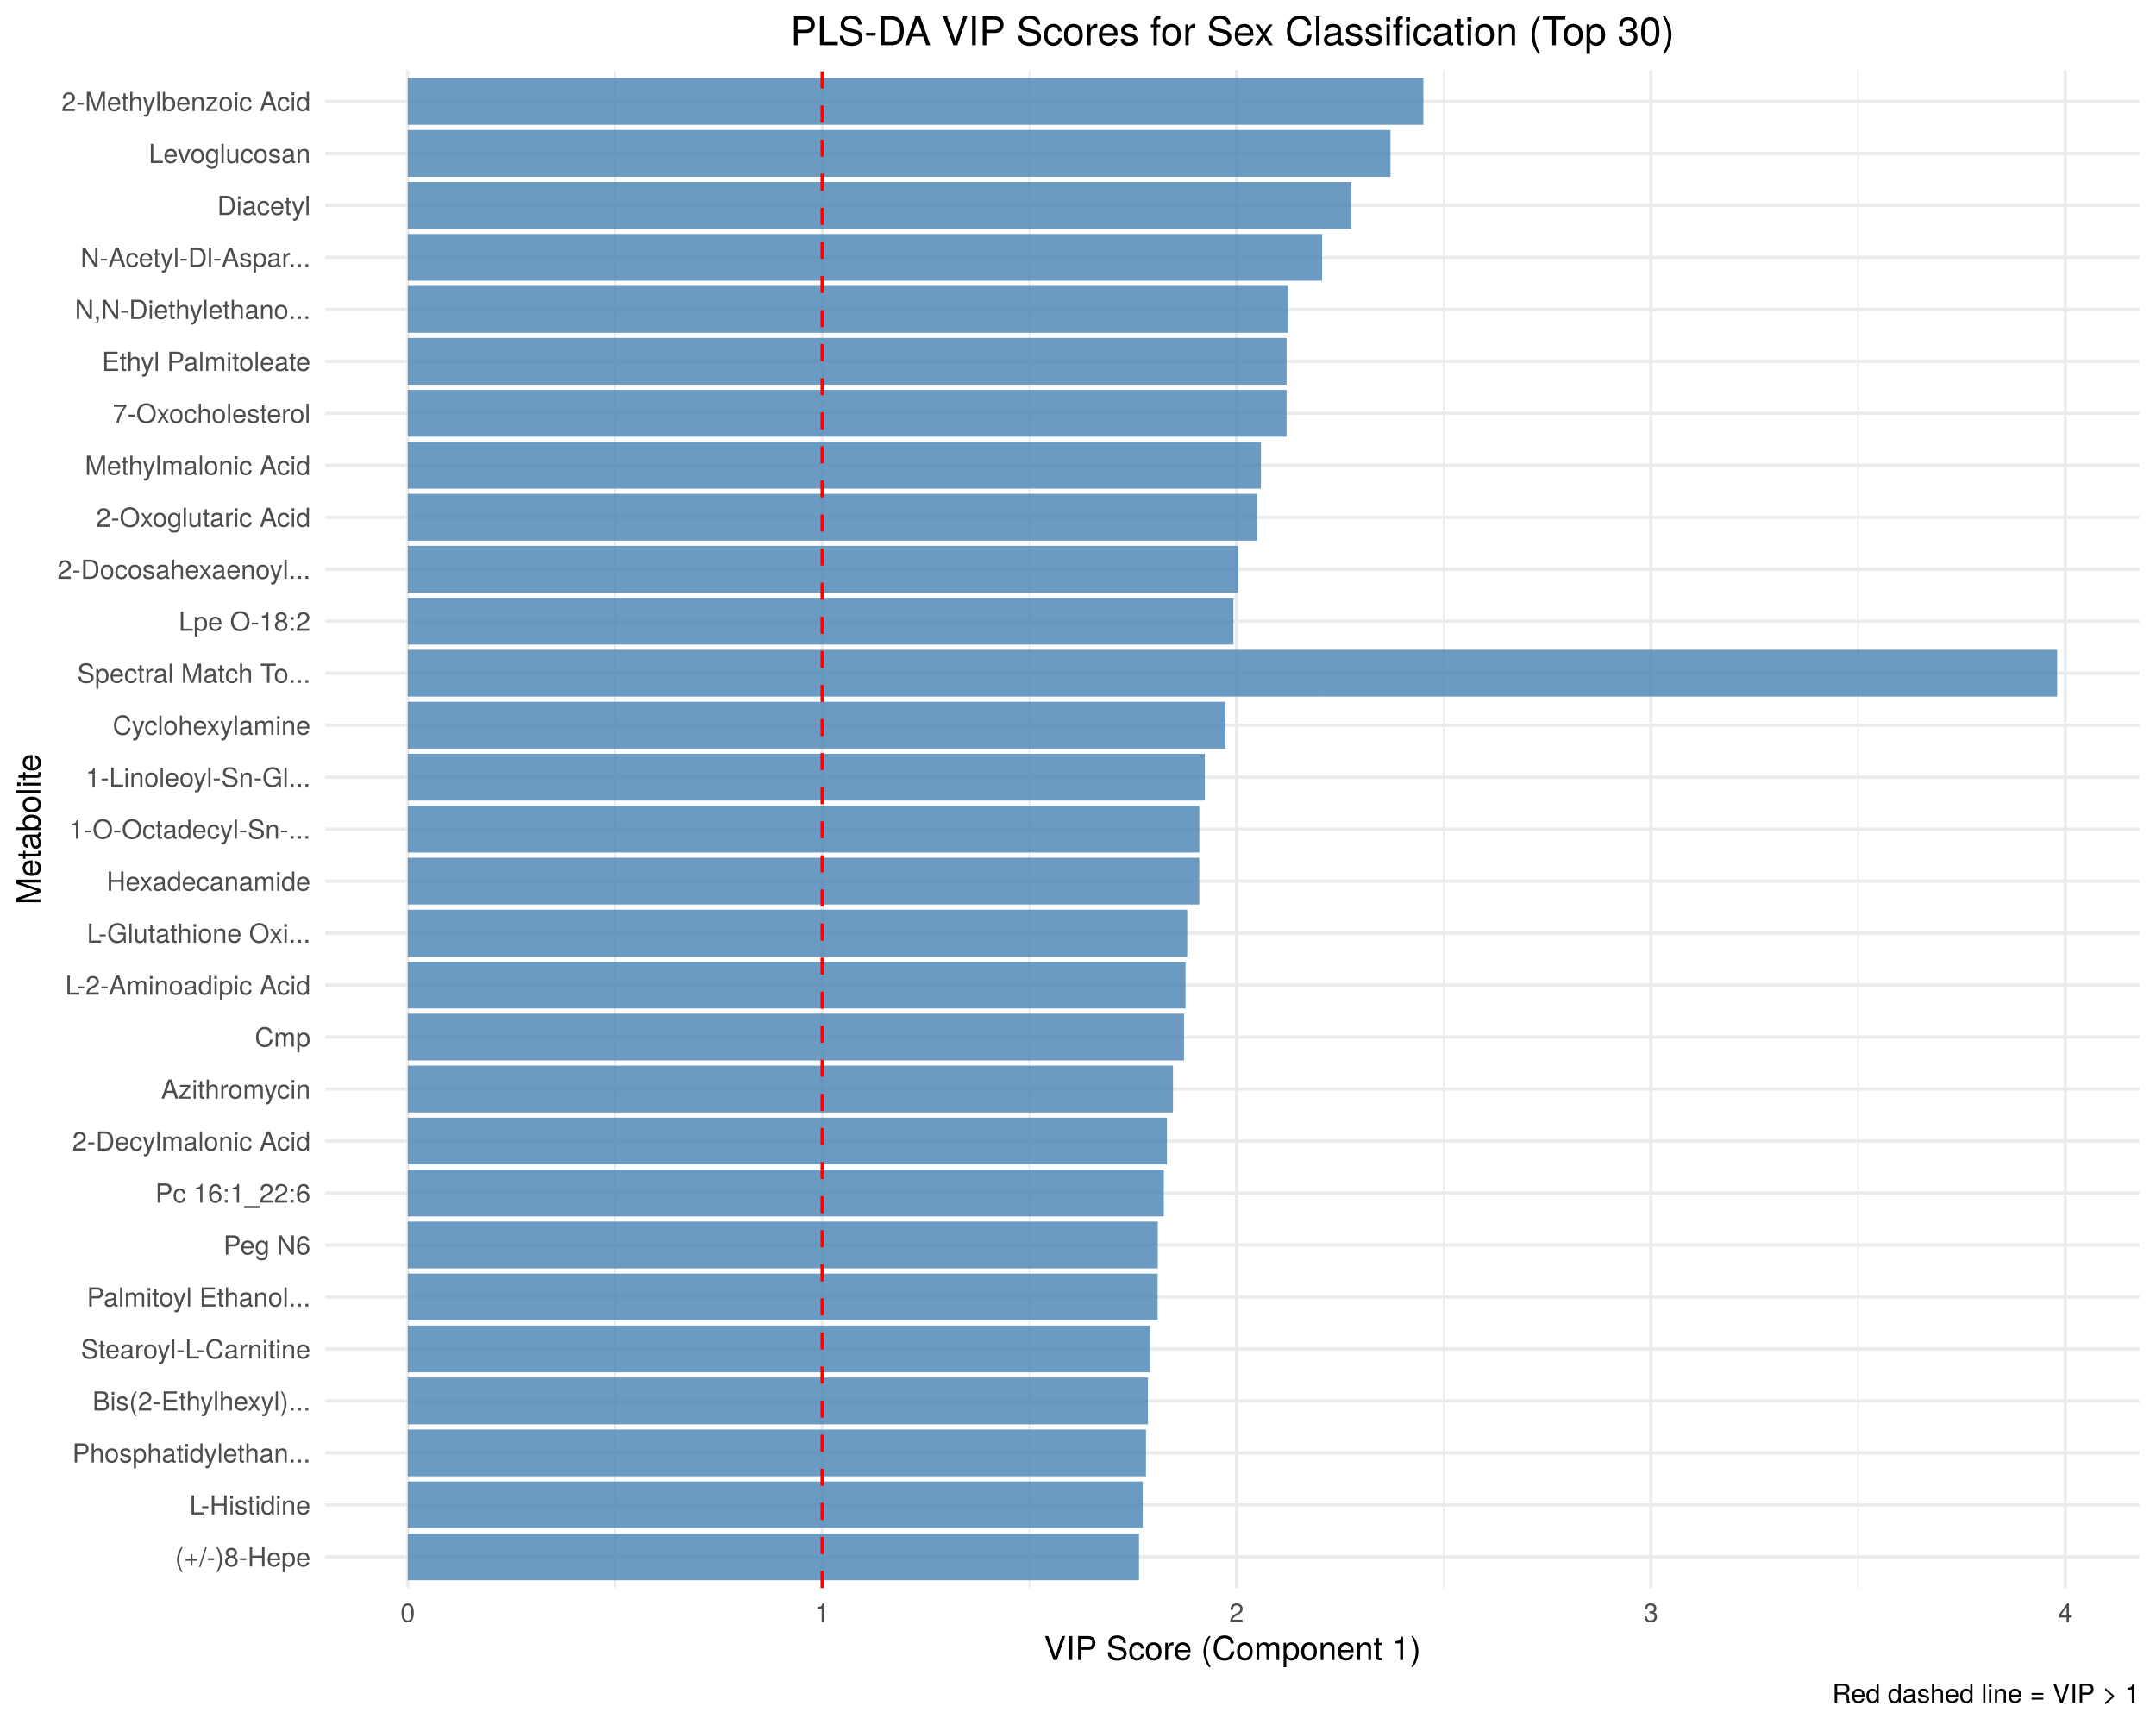
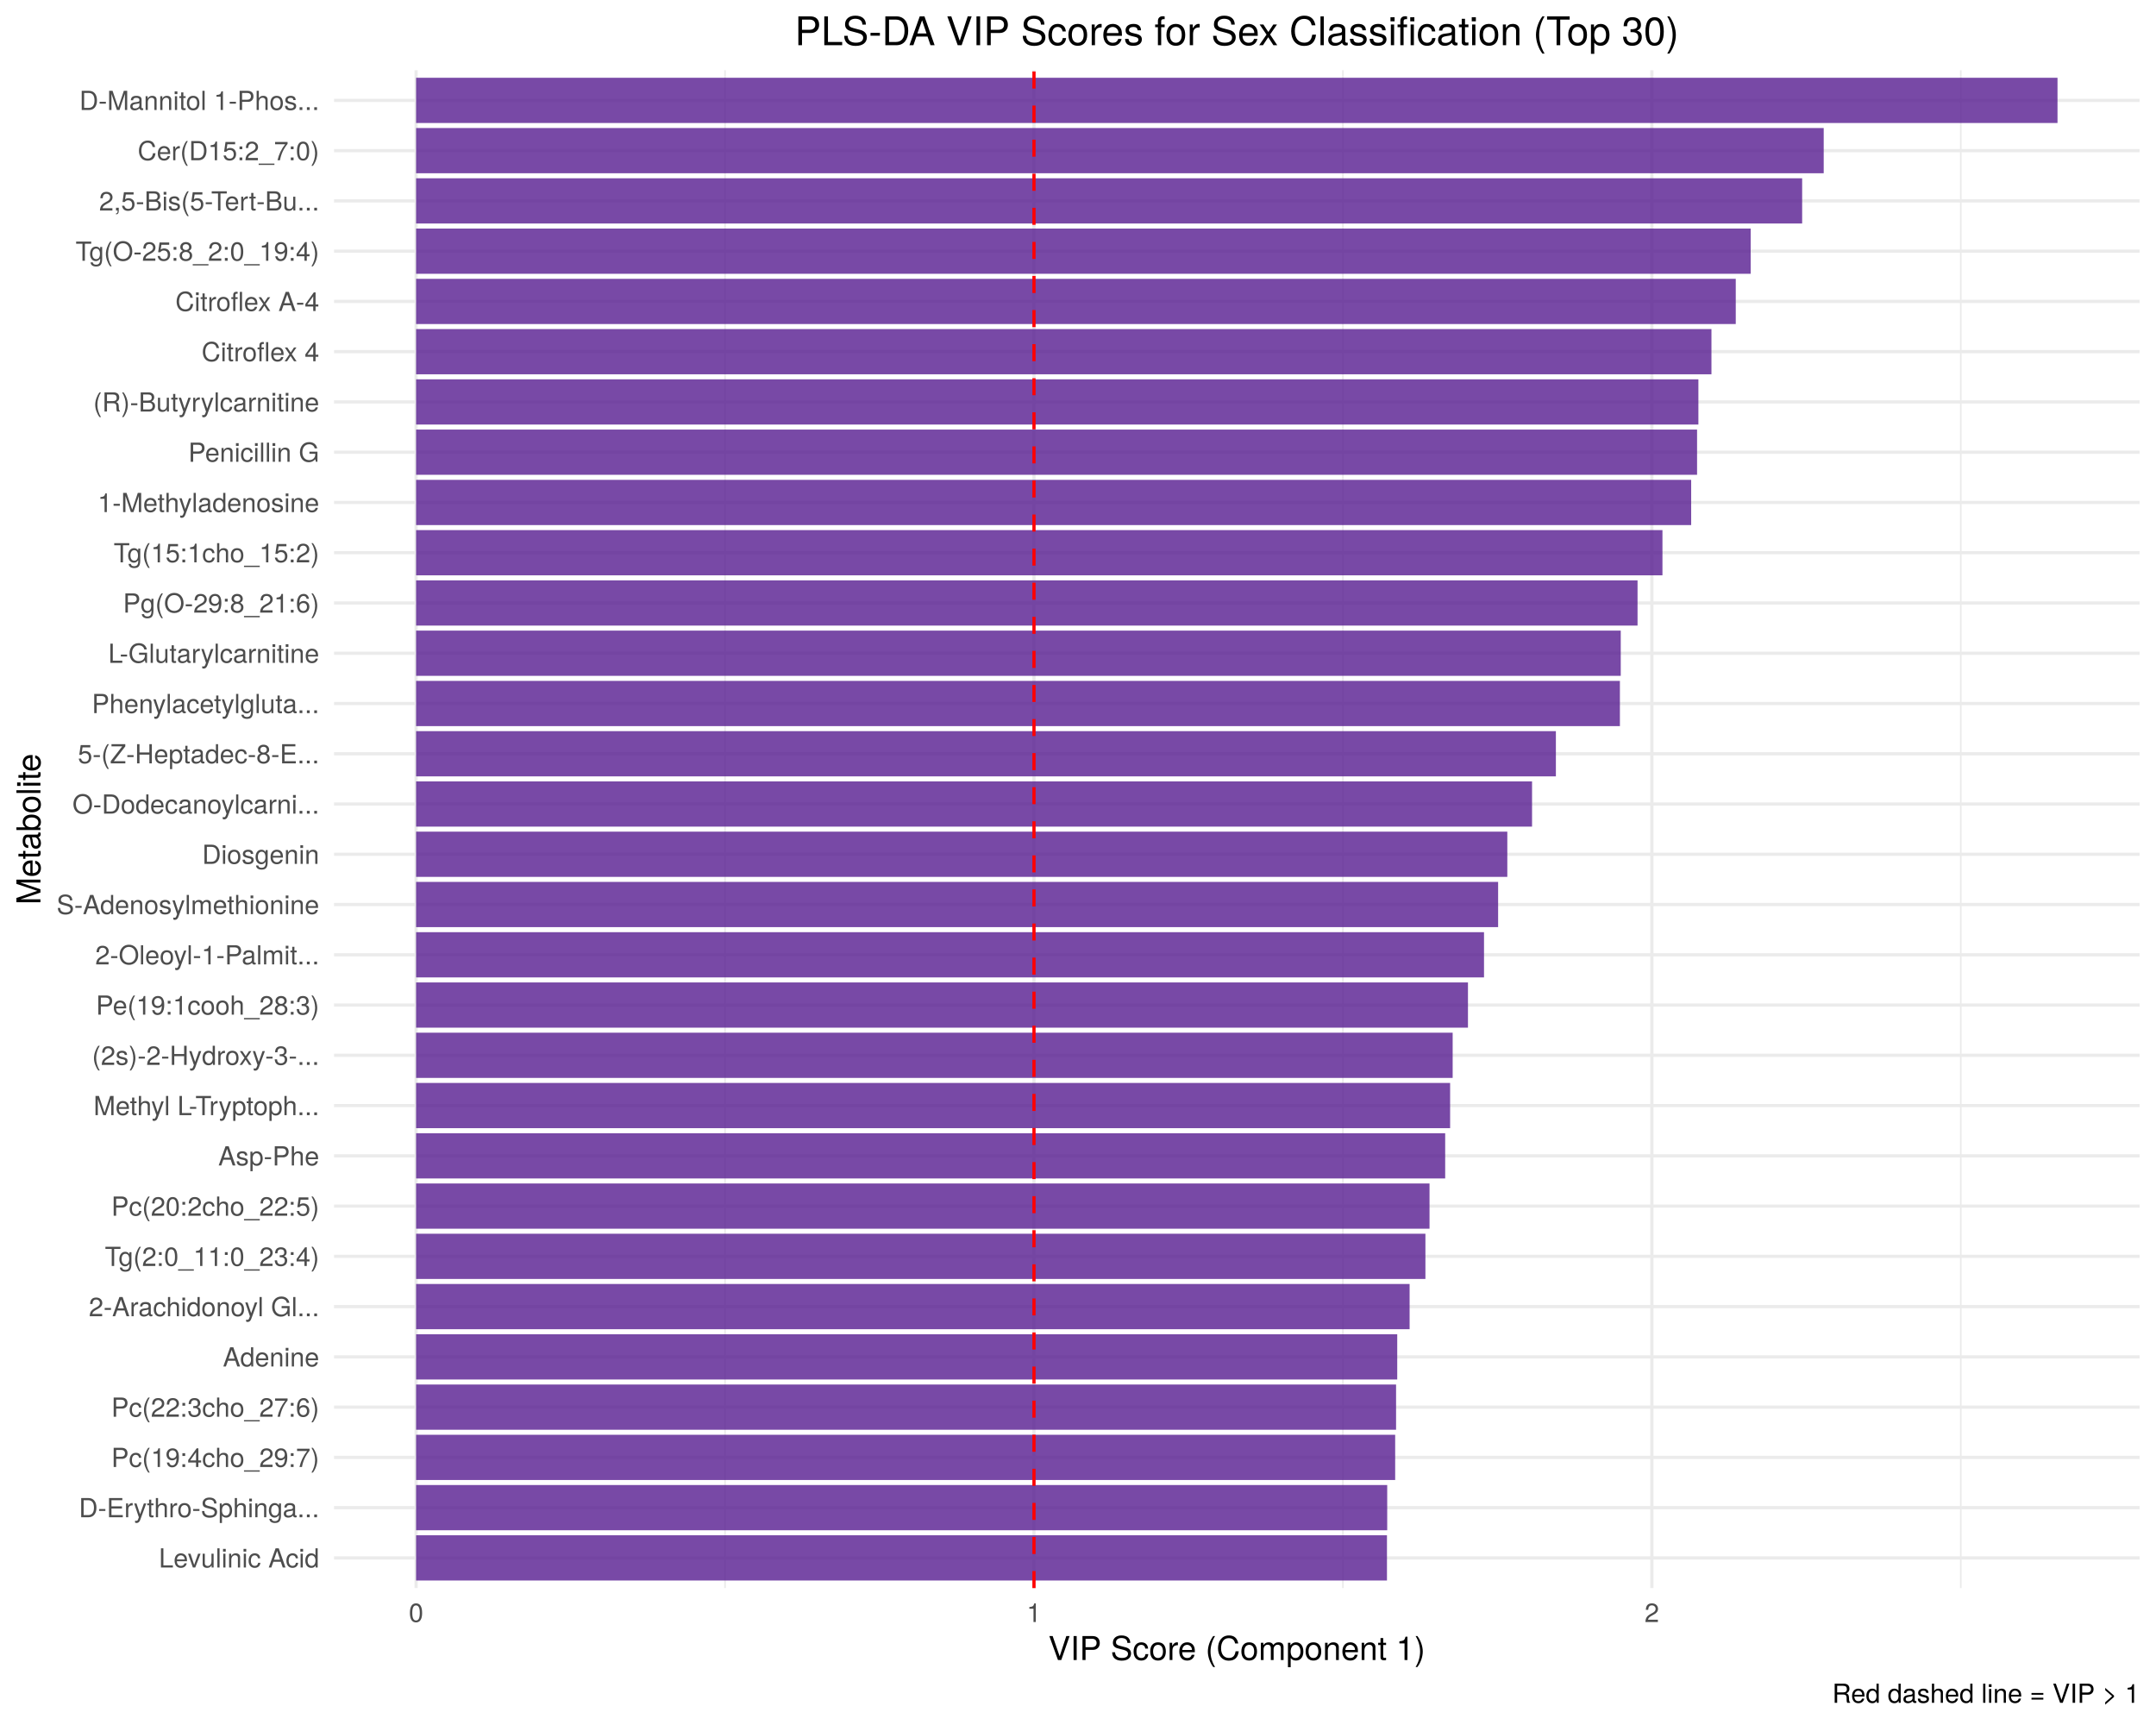
<svg xmlns="http://www.w3.org/2000/svg" class="svglite" width="720.00pt" height="576.00pt" viewBox="0 0 720.00 576.00">
  <defs>
    <style type="text/css">
    .svglite line, .svglite polyline, .svglite polygon, .svglite path, .svglite rect, .svglite circle {
      fill: none;
      stroke: #000000;
      stroke-linecap: round;
      stroke-linejoin: round;
      stroke-miterlimit: 10.00;
    }
    .svglite text {
      white-space: pre;
    }
  </style>
  </defs>
  <rect width="100%" height="100%" style="stroke: none; fill: none;" />
  <defs>
    <clipPath id="cpMC4wMHw3MjAuMDB8MC4wMHw1NzYuMDA=">
      <rect x="0.00" y="0.00" width="720.00" height="576.00" />
    </clipPath>
  </defs>
  <g clip-path="url(#cpMC4wMHw3MjAuMDB8MC4wMHw1NzYuMDA=)">
</g>
  <defs>
-     <clipPath id="cpMTA4LjYzfDcxNC41MnwyMy40NXw1MzAuMjg=">
-       <rect x="108.63" y="23.45" width="605.89" height="506.83" />
+     <clipPath id="cpMTExLjU1fDcxNC41MnwyMy40NXw1MzAuMjg=">
+       <rect x="111.55" y="23.45" width="602.97" height="506.83" />
    </clipPath>
  </defs>
-   <g clip-path="url(#cpMTA4LjYzfDcxNC41MnwyMy40NXw1MzAuMjg=)">
-     <polyline points="205.36,530.28 205.36,23.45 " style="stroke-width: 0.53; stroke: #EBEBEB; stroke-linecap: butt;" />
-     <polyline points="343.75,530.28 343.75,23.45 " style="stroke-width: 0.53; stroke: #EBEBEB; stroke-linecap: butt;" />
-     <polyline points="482.13,530.28 482.13,23.45 " style="stroke-width: 0.53; stroke: #EBEBEB; stroke-linecap: butt;" />
-     <polyline points="620.52,530.28 620.52,23.45 " style="stroke-width: 0.53; stroke: #EBEBEB; stroke-linecap: butt;" />
-     <polyline points="108.63,519.86 714.52,519.86 " style="stroke-width: 1.07; stroke: #EBEBEB; stroke-linecap: butt;" />
-     <polyline points="108.63,502.51 714.52,502.51 " style="stroke-width: 1.07; stroke: #EBEBEB; stroke-linecap: butt;" />
-     <polyline points="108.63,485.15 714.52,485.15 " style="stroke-width: 1.07; stroke: #EBEBEB; stroke-linecap: butt;" />
-     <polyline points="108.63,467.79 714.52,467.79 " style="stroke-width: 1.07; stroke: #EBEBEB; stroke-linecap: butt;" />
-     <polyline points="108.63,450.43 714.52,450.43 " style="stroke-width: 1.07; stroke: #EBEBEB; stroke-linecap: butt;" />
-     <polyline points="108.63,433.08 714.52,433.08 " style="stroke-width: 1.07; stroke: #EBEBEB; stroke-linecap: butt;" />
-     <polyline points="108.63,415.72 714.52,415.72 " style="stroke-width: 1.07; stroke: #EBEBEB; stroke-linecap: butt;" />
-     <polyline points="108.63,398.36 714.52,398.36 " style="stroke-width: 1.07; stroke: #EBEBEB; stroke-linecap: butt;" />
-     <polyline points="108.63,381.01 714.52,381.01 " style="stroke-width: 1.07; stroke: #EBEBEB; stroke-linecap: butt;" />
-     <polyline points="108.63,363.65 714.52,363.65 " style="stroke-width: 1.07; stroke: #EBEBEB; stroke-linecap: butt;" />
-     <polyline points="108.63,346.29 714.52,346.29 " style="stroke-width: 1.07; stroke: #EBEBEB; stroke-linecap: butt;" />
-     <polyline points="108.63,328.93 714.52,328.93 " style="stroke-width: 1.07; stroke: #EBEBEB; stroke-linecap: butt;" />
-     <polyline points="108.63,311.58 714.52,311.58 " style="stroke-width: 1.07; stroke: #EBEBEB; stroke-linecap: butt;" />
-     <polyline points="108.63,294.22 714.52,294.22 " style="stroke-width: 1.07; stroke: #EBEBEB; stroke-linecap: butt;" />
-     <polyline points="108.63,276.86 714.52,276.86 " style="stroke-width: 1.07; stroke: #EBEBEB; stroke-linecap: butt;" />
-     <polyline points="108.63,259.51 714.52,259.51 " style="stroke-width: 1.07; stroke: #EBEBEB; stroke-linecap: butt;" />
-     <polyline points="108.63,242.15 714.52,242.15 " style="stroke-width: 1.07; stroke: #EBEBEB; stroke-linecap: butt;" />
-     <polyline points="108.63,224.79 714.52,224.79 " style="stroke-width: 1.07; stroke: #EBEBEB; stroke-linecap: butt;" />
-     <polyline points="108.63,207.44 714.52,207.44 " style="stroke-width: 1.07; stroke: #EBEBEB; stroke-linecap: butt;" />
-     <polyline points="108.63,190.08 714.52,190.08 " style="stroke-width: 1.07; stroke: #EBEBEB; stroke-linecap: butt;" />
-     <polyline points="108.63,172.72 714.52,172.72 " style="stroke-width: 1.07; stroke: #EBEBEB; stroke-linecap: butt;" />
-     <polyline points="108.63,155.36 714.52,155.36 " style="stroke-width: 1.07; stroke: #EBEBEB; stroke-linecap: butt;" />
-     <polyline points="108.63,138.01 714.52,138.01 " style="stroke-width: 1.07; stroke: #EBEBEB; stroke-linecap: butt;" />
-     <polyline points="108.63,120.65 714.52,120.65 " style="stroke-width: 1.07; stroke: #EBEBEB; stroke-linecap: butt;" />
-     <polyline points="108.63,103.29 714.52,103.29 " style="stroke-width: 1.07; stroke: #EBEBEB; stroke-linecap: butt;" />
-     <polyline points="108.63,85.94 714.52,85.94 " style="stroke-width: 1.07; stroke: #EBEBEB; stroke-linecap: butt;" />
-     <polyline points="108.63,68.58 714.52,68.58 " style="stroke-width: 1.07; stroke: #EBEBEB; stroke-linecap: butt;" />
-     <polyline points="108.63,51.22 714.52,51.22 " style="stroke-width: 1.07; stroke: #EBEBEB; stroke-linecap: butt;" />
-     <polyline points="108.63,33.87 714.52,33.87 " style="stroke-width: 1.07; stroke: #EBEBEB; stroke-linecap: butt;" />
-     <polyline points="136.17,530.28 136.17,23.45 " style="stroke-width: 1.07; stroke: #EBEBEB; stroke-linecap: butt;" />
-     <polyline points="274.56,530.28 274.56,23.45 " style="stroke-width: 1.07; stroke: #EBEBEB; stroke-linecap: butt;" />
-     <polyline points="412.94,530.28 412.94,23.45 " style="stroke-width: 1.07; stroke: #EBEBEB; stroke-linecap: butt;" />
-     <polyline points="551.33,530.28 551.33,23.45 " style="stroke-width: 1.07; stroke: #EBEBEB; stroke-linecap: butt;" />
-     <polyline points="689.71,530.28 689.71,23.45 " style="stroke-width: 1.07; stroke: #EBEBEB; stroke-linecap: butt;" />
-     <rect x="136.17" y="26.05" width="339.17" height="15.62" style="stroke-width: 1.07; stroke: none; stroke-linecap: butt; stroke-linejoin: miter; fill: #4682B4; fill-opacity: 0.80;" />
-     <rect x="136.17" y="43.41" width="328.18" height="15.62" style="stroke-width: 1.07; stroke: none; stroke-linecap: butt; stroke-linejoin: miter; fill: #4682B4; fill-opacity: 0.80;" />
-     <rect x="136.17" y="60.77" width="315.07" height="15.62" style="stroke-width: 1.07; stroke: none; stroke-linecap: butt; stroke-linejoin: miter; fill: #4682B4; fill-opacity: 0.80;" />
-     <rect x="136.17" y="216.98" width="305.90" height="15.62" style="stroke-width: 1.07; stroke: none; stroke-linecap: butt; stroke-linejoin: miter; fill: #4682B4; fill-opacity: 0.80;" />
-     <rect x="136.17" y="78.13" width="305.36" height="15.62" style="stroke-width: 1.07; stroke: none; stroke-linecap: butt; stroke-linejoin: miter; fill: #4682B4; fill-opacity: 0.80;" />
-     <rect x="136.17" y="95.48" width="293.94" height="15.62" style="stroke-width: 1.07; stroke: none; stroke-linecap: butt; stroke-linejoin: miter; fill: #4682B4; fill-opacity: 0.80;" />
-     <rect x="136.17" y="112.84" width="293.49" height="15.62" style="stroke-width: 1.07; stroke: none; stroke-linecap: butt; stroke-linejoin: miter; fill: #4682B4; fill-opacity: 0.80;" />
-     <rect x="136.17" y="130.20" width="293.48" height="15.62" style="stroke-width: 1.07; stroke: none; stroke-linecap: butt; stroke-linejoin: miter; fill: #4682B4; fill-opacity: 0.80;" />
-     <rect x="136.17" y="147.55" width="284.92" height="15.62" style="stroke-width: 1.07; stroke: none; stroke-linecap: butt; stroke-linejoin: miter; fill: #4682B4; fill-opacity: 0.80;" />
-     <rect x="136.17" y="164.91" width="283.60" height="15.62" style="stroke-width: 1.07; stroke: none; stroke-linecap: butt; stroke-linejoin: miter; fill: #4682B4; fill-opacity: 0.80;" />
-     <rect x="136.17" y="182.27" width="277.43" height="15.62" style="stroke-width: 1.07; stroke: none; stroke-linecap: butt; stroke-linejoin: miter; fill: #4682B4; fill-opacity: 0.80;" />
-     <rect x="136.17" y="199.62" width="275.74" height="15.62" style="stroke-width: 1.07; stroke: none; stroke-linecap: butt; stroke-linejoin: miter; fill: #4682B4; fill-opacity: 0.80;" />
-     <rect x="136.17" y="234.34" width="273.00" height="15.62" style="stroke-width: 1.07; stroke: none; stroke-linecap: butt; stroke-linejoin: miter; fill: #4682B4; fill-opacity: 0.80;" />
-     <rect x="136.17" y="251.70" width="266.20" height="15.62" style="stroke-width: 1.07; stroke: none; stroke-linecap: butt; stroke-linejoin: miter; fill: #4682B4; fill-opacity: 0.80;" />
-     <rect x="136.17" y="269.05" width="264.35" height="15.62" style="stroke-width: 1.07; stroke: none; stroke-linecap: butt; stroke-linejoin: miter; fill: #4682B4; fill-opacity: 0.80;" />
-     <rect x="136.17" y="286.41" width="264.32" height="15.62" style="stroke-width: 1.07; stroke: none; stroke-linecap: butt; stroke-linejoin: miter; fill: #4682B4; fill-opacity: 0.80;" />
-     <rect x="136.17" y="303.77" width="260.31" height="15.62" style="stroke-width: 1.07; stroke: none; stroke-linecap: butt; stroke-linejoin: miter; fill: #4682B4; fill-opacity: 0.80;" />
-     <rect x="136.17" y="321.12" width="259.74" height="15.62" style="stroke-width: 1.07; stroke: none; stroke-linecap: butt; stroke-linejoin: miter; fill: #4682B4; fill-opacity: 0.80;" />
-     <rect x="136.17" y="338.48" width="259.24" height="15.62" style="stroke-width: 1.07; stroke: none; stroke-linecap: butt; stroke-linejoin: miter; fill: #4682B4; fill-opacity: 0.80;" />
-     <rect x="136.17" y="355.84" width="255.55" height="15.62" style="stroke-width: 1.07; stroke: none; stroke-linecap: butt; stroke-linejoin: miter; fill: #4682B4; fill-opacity: 0.80;" />
-     <rect x="136.17" y="373.20" width="253.53" height="15.62" style="stroke-width: 1.07; stroke: none; stroke-linecap: butt; stroke-linejoin: miter; fill: #4682B4; fill-opacity: 0.80;" />
-     <rect x="136.17" y="390.55" width="252.49" height="15.62" style="stroke-width: 1.07; stroke: none; stroke-linecap: butt; stroke-linejoin: miter; fill: #4682B4; fill-opacity: 0.80;" />
-     <rect x="136.17" y="407.91" width="250.48" height="15.62" style="stroke-width: 1.07; stroke: none; stroke-linecap: butt; stroke-linejoin: miter; fill: #4682B4; fill-opacity: 0.80;" />
-     <rect x="136.17" y="425.27" width="250.42" height="15.62" style="stroke-width: 1.07; stroke: none; stroke-linecap: butt; stroke-linejoin: miter; fill: #4682B4; fill-opacity: 0.80;" />
-     <rect x="136.17" y="442.62" width="247.86" height="15.62" style="stroke-width: 1.07; stroke: none; stroke-linecap: butt; stroke-linejoin: miter; fill: #4682B4; fill-opacity: 0.80;" />
-     <rect x="136.17" y="459.98" width="247.18" height="15.62" style="stroke-width: 1.07; stroke: none; stroke-linecap: butt; stroke-linejoin: miter; fill: #4682B4; fill-opacity: 0.80;" />
-     <rect x="136.17" y="477.34" width="246.53" height="15.62" style="stroke-width: 1.07; stroke: none; stroke-linecap: butt; stroke-linejoin: miter; fill: #4682B4; fill-opacity: 0.80;" />
-     <rect x="136.17" y="494.69" width="245.45" height="15.62" style="stroke-width: 1.07; stroke: none; stroke-linecap: butt; stroke-linejoin: miter; fill: #4682B4; fill-opacity: 0.80;" />
-     <rect x="442.07" y="216.98" width="244.91" height="15.62" style="stroke-width: 1.07; stroke: none; stroke-linecap: butt; stroke-linejoin: miter; fill: #4682B4; fill-opacity: 0.80;" />
-     <rect x="136.17" y="512.05" width="244.20" height="15.62" style="stroke-width: 1.07; stroke: none; stroke-linecap: butt; stroke-linejoin: miter; fill: #4682B4; fill-opacity: 0.80;" />
-     <line x1="274.56" y1="530.28" x2="274.56" y2="23.45" style="stroke-width: 1.07; stroke: #FF0000; stroke-dasharray: 5.69,5.69; stroke-linecap: butt;" />
+   <g clip-path="url(#cpMTExLjU1fDcxNC41MnwyMy40NXw1MzAuMjg=)">
+     <polyline points="242.13,530.28 242.13,23.45 " style="stroke-width: 0.53; stroke: #EBEBEB; stroke-linecap: butt;" />
+     <polyline points="448.47,530.28 448.47,23.45 " style="stroke-width: 0.53; stroke: #EBEBEB; stroke-linecap: butt;" />
+     <polyline points="654.81,530.28 654.81,23.45 " style="stroke-width: 0.53; stroke: #EBEBEB; stroke-linecap: butt;" />
+     <polyline points="111.55,520.21 714.52,520.21 " style="stroke-width: 1.07; stroke: #EBEBEB; stroke-linecap: butt;" />
+     <polyline points="111.55,503.42 714.52,503.42 " style="stroke-width: 1.07; stroke: #EBEBEB; stroke-linecap: butt;" />
+     <polyline points="111.55,486.64 714.52,486.64 " style="stroke-width: 1.07; stroke: #EBEBEB; stroke-linecap: butt;" />
+     <polyline points="111.55,469.86 714.52,469.86 " style="stroke-width: 1.07; stroke: #EBEBEB; stroke-linecap: butt;" />
+     <polyline points="111.55,453.08 714.52,453.08 " style="stroke-width: 1.07; stroke: #EBEBEB; stroke-linecap: butt;" />
+     <polyline points="111.55,436.30 714.52,436.30 " style="stroke-width: 1.07; stroke: #EBEBEB; stroke-linecap: butt;" />
+     <polyline points="111.55,419.51 714.52,419.51 " style="stroke-width: 1.07; stroke: #EBEBEB; stroke-linecap: butt;" />
+     <polyline points="111.55,402.73 714.52,402.73 " style="stroke-width: 1.07; stroke: #EBEBEB; stroke-linecap: butt;" />
+     <polyline points="111.55,385.95 714.52,385.95 " style="stroke-width: 1.07; stroke: #EBEBEB; stroke-linecap: butt;" />
+     <polyline points="111.55,369.17 714.52,369.17 " style="stroke-width: 1.07; stroke: #EBEBEB; stroke-linecap: butt;" />
+     <polyline points="111.55,352.38 714.52,352.38 " style="stroke-width: 1.07; stroke: #EBEBEB; stroke-linecap: butt;" />
+     <polyline points="111.55,335.60 714.52,335.60 " style="stroke-width: 1.07; stroke: #EBEBEB; stroke-linecap: butt;" />
+     <polyline points="111.55,318.82 714.52,318.82 " style="stroke-width: 1.07; stroke: #EBEBEB; stroke-linecap: butt;" />
+     <polyline points="111.55,302.04 714.52,302.04 " style="stroke-width: 1.07; stroke: #EBEBEB; stroke-linecap: butt;" />
+     <polyline points="111.55,285.25 714.52,285.25 " style="stroke-width: 1.07; stroke: #EBEBEB; stroke-linecap: butt;" />
+     <polyline points="111.55,268.47 714.52,268.47 " style="stroke-width: 1.07; stroke: #EBEBEB; stroke-linecap: butt;" />
+     <polyline points="111.55,251.69 714.52,251.69 " style="stroke-width: 1.07; stroke: #EBEBEB; stroke-linecap: butt;" />
+     <polyline points="111.55,234.91 714.52,234.91 " style="stroke-width: 1.07; stroke: #EBEBEB; stroke-linecap: butt;" />
+     <polyline points="111.55,218.13 714.52,218.13 " style="stroke-width: 1.07; stroke: #EBEBEB; stroke-linecap: butt;" />
+     <polyline points="111.55,201.34 714.52,201.34 " style="stroke-width: 1.07; stroke: #EBEBEB; stroke-linecap: butt;" />
+     <polyline points="111.55,184.56 714.52,184.56 " style="stroke-width: 1.07; stroke: #EBEBEB; stroke-linecap: butt;" />
+     <polyline points="111.55,167.78 714.52,167.78 " style="stroke-width: 1.07; stroke: #EBEBEB; stroke-linecap: butt;" />
+     <polyline points="111.55,151.00 714.52,151.00 " style="stroke-width: 1.07; stroke: #EBEBEB; stroke-linecap: butt;" />
+     <polyline points="111.55,134.21 714.52,134.21 " style="stroke-width: 1.07; stroke: #EBEBEB; stroke-linecap: butt;" />
+     <polyline points="111.55,117.43 714.52,117.43 " style="stroke-width: 1.07; stroke: #EBEBEB; stroke-linecap: butt;" />
+     <polyline points="111.55,100.65 714.52,100.65 " style="stroke-width: 1.07; stroke: #EBEBEB; stroke-linecap: butt;" />
+     <polyline points="111.55,83.87 714.52,83.87 " style="stroke-width: 1.07; stroke: #EBEBEB; stroke-linecap: butt;" />
+     <polyline points="111.55,67.08 714.52,67.08 " style="stroke-width: 1.07; stroke: #EBEBEB; stroke-linecap: butt;" />
+     <polyline points="111.55,50.30 714.52,50.30 " style="stroke-width: 1.07; stroke: #EBEBEB; stroke-linecap: butt;" />
+     <polyline points="111.55,33.52 714.52,33.52 " style="stroke-width: 1.07; stroke: #EBEBEB; stroke-linecap: butt;" />
+     <polyline points="138.96,530.28 138.96,23.45 " style="stroke-width: 1.07; stroke: #EBEBEB; stroke-linecap: butt;" />
+     <polyline points="345.30,530.28 345.30,23.45 " style="stroke-width: 1.07; stroke: #EBEBEB; stroke-linecap: butt;" />
+     <polyline points="551.64,530.28 551.64,23.45 " style="stroke-width: 1.07; stroke: #EBEBEB; stroke-linecap: butt;" />
+     <rect x="138.96" y="25.97" width="548.15" height="15.10" style="stroke-width: 1.07; stroke: none; stroke-linecap: butt; stroke-linejoin: miter; fill: #571C90; fill-opacity: 0.80;" />
+     <rect x="138.96" y="42.75" width="470.07" height="15.10" style="stroke-width: 1.07; stroke: none; stroke-linecap: butt; stroke-linejoin: miter; fill: #571C90; fill-opacity: 0.80;" />
+     <rect x="138.96" y="59.53" width="462.87" height="15.10" style="stroke-width: 1.07; stroke: none; stroke-linecap: butt; stroke-linejoin: miter; fill: #571C90; fill-opacity: 0.80;" />
+     <rect x="138.96" y="76.32" width="445.68" height="15.10" style="stroke-width: 1.07; stroke: none; stroke-linecap: butt; stroke-linejoin: miter; fill: #571C90; fill-opacity: 0.80;" />
+     <rect x="138.96" y="93.10" width="440.70" height="15.10" style="stroke-width: 1.07; stroke: none; stroke-linecap: butt; stroke-linejoin: miter; fill: #571C90; fill-opacity: 0.80;" />
+     <rect x="138.96" y="109.88" width="432.58" height="15.10" style="stroke-width: 1.07; stroke: none; stroke-linecap: butt; stroke-linejoin: miter; fill: #571C90; fill-opacity: 0.80;" />
+     <rect x="138.96" y="126.66" width="428.22" height="15.10" style="stroke-width: 1.07; stroke: none; stroke-linecap: butt; stroke-linejoin: miter; fill: #571C90; fill-opacity: 0.80;" />
+     <rect x="138.96" y="143.44" width="427.78" height="15.10" style="stroke-width: 1.07; stroke: none; stroke-linecap: butt; stroke-linejoin: miter; fill: #571C90; fill-opacity: 0.80;" />
+     <rect x="138.96" y="160.23" width="425.81" height="15.10" style="stroke-width: 1.07; stroke: none; stroke-linecap: butt; stroke-linejoin: miter; fill: #571C90; fill-opacity: 0.80;" />
+     <rect x="138.96" y="177.01" width="416.22" height="15.10" style="stroke-width: 1.07; stroke: none; stroke-linecap: butt; stroke-linejoin: miter; fill: #571C90; fill-opacity: 0.80;" />
+     <rect x="138.96" y="193.79" width="407.90" height="15.10" style="stroke-width: 1.07; stroke: none; stroke-linecap: butt; stroke-linejoin: miter; fill: #571C90; fill-opacity: 0.80;" />
+     <rect x="138.96" y="210.57" width="402.29" height="15.10" style="stroke-width: 1.07; stroke: none; stroke-linecap: butt; stroke-linejoin: miter; fill: #571C90; fill-opacity: 0.80;" />
+     <rect x="138.96" y="227.36" width="402.01" height="15.10" style="stroke-width: 1.07; stroke: none; stroke-linecap: butt; stroke-linejoin: miter; fill: #571C90; fill-opacity: 0.80;" />
+     <rect x="138.96" y="244.14" width="380.63" height="15.10" style="stroke-width: 1.07; stroke: none; stroke-linecap: butt; stroke-linejoin: miter; fill: #571C90; fill-opacity: 0.80;" />
+     <rect x="138.96" y="260.92" width="372.67" height="15.10" style="stroke-width: 1.07; stroke: none; stroke-linecap: butt; stroke-linejoin: miter; fill: #571C90; fill-opacity: 0.80;" />
+     <rect x="138.96" y="277.70" width="364.41" height="15.10" style="stroke-width: 1.07; stroke: none; stroke-linecap: butt; stroke-linejoin: miter; fill: #571C90; fill-opacity: 0.80;" />
+     <rect x="138.96" y="294.48" width="361.34" height="15.10" style="stroke-width: 1.07; stroke: none; stroke-linecap: butt; stroke-linejoin: miter; fill: #571C90; fill-opacity: 0.80;" />
+     <rect x="138.96" y="311.27" width="356.63" height="15.10" style="stroke-width: 1.07; stroke: none; stroke-linecap: butt; stroke-linejoin: miter; fill: #571C90; fill-opacity: 0.80;" />
+     <rect x="138.96" y="328.05" width="351.27" height="15.10" style="stroke-width: 1.07; stroke: none; stroke-linecap: butt; stroke-linejoin: miter; fill: #571C90; fill-opacity: 0.80;" />
+     <rect x="138.96" y="344.83" width="346.16" height="15.10" style="stroke-width: 1.07; stroke: none; stroke-linecap: butt; stroke-linejoin: miter; fill: #571C90; fill-opacity: 0.80;" />
+     <rect x="138.96" y="361.61" width="345.31" height="15.10" style="stroke-width: 1.07; stroke: none; stroke-linecap: butt; stroke-linejoin: miter; fill: #571C90; fill-opacity: 0.80;" />
+     <rect x="138.96" y="378.40" width="343.66" height="15.10" style="stroke-width: 1.07; stroke: none; stroke-linecap: butt; stroke-linejoin: miter; fill: #571C90; fill-opacity: 0.80;" />
+     <rect x="138.96" y="395.18" width="338.43" height="15.10" style="stroke-width: 1.07; stroke: none; stroke-linecap: butt; stroke-linejoin: miter; fill: #571C90; fill-opacity: 0.80;" />
+     <rect x="138.96" y="411.96" width="337.06" height="15.10" style="stroke-width: 1.07; stroke: none; stroke-linecap: butt; stroke-linejoin: miter; fill: #571C90; fill-opacity: 0.80;" />
+     <rect x="138.96" y="428.74" width="331.78" height="15.10" style="stroke-width: 1.07; stroke: none; stroke-linecap: butt; stroke-linejoin: miter; fill: #571C90; fill-opacity: 0.80;" />
+     <rect x="138.96" y="445.53" width="327.65" height="15.10" style="stroke-width: 1.07; stroke: none; stroke-linecap: butt; stroke-linejoin: miter; fill: #571C90; fill-opacity: 0.80;" />
+     <rect x="138.96" y="462.31" width="327.26" height="15.10" style="stroke-width: 1.07; stroke: none; stroke-linecap: butt; stroke-linejoin: miter; fill: #571C90; fill-opacity: 0.80;" />
+     <rect x="138.96" y="479.09" width="326.96" height="15.10" style="stroke-width: 1.07; stroke: none; stroke-linecap: butt; stroke-linejoin: miter; fill: #571C90; fill-opacity: 0.80;" />
+     <rect x="138.96" y="495.87" width="324.30" height="15.10" style="stroke-width: 1.07; stroke: none; stroke-linecap: butt; stroke-linejoin: miter; fill: #571C90; fill-opacity: 0.80;" />
+     <rect x="138.96" y="512.65" width="324.22" height="15.10" style="stroke-width: 1.07; stroke: none; stroke-linecap: butt; stroke-linejoin: miter; fill: #571C90; fill-opacity: 0.80;" />
+     <line x1="345.30" y1="530.28" x2="345.30" y2="23.45" style="stroke-width: 1.07; stroke: #FF0000; stroke-dasharray: 5.69,5.69; stroke-linecap: butt;" />
  </g>
  <g clip-path="url(#cpMC4wMHw3MjAuMDB8MC4wMHw1NzYuMDA=)">
-     <text x="103.70" y="523.07" text-anchor="end" style="font-size: 8.80px; font-weight: 0;fill: #4D4D4D; font-family: &quot;TeX Gyre Heros&quot;;" textLength="45.22px" lengthAdjust="spacingAndGlyphs">(+/-)8-Hepe</text>
-     <text x="103.70" y="505.71" text-anchor="end" style="font-size: 8.80px; font-weight: 0;fill: #4D4D4D; font-family: &quot;TeX Gyre Heros&quot;;" textLength="41.54px" lengthAdjust="spacingAndGlyphs">L-Histidine</text>
-     <text x="103.70" y="488.36" text-anchor="end" style="font-size: 8.80px; font-weight: 0;fill: #4D4D4D; font-family: &quot;TeX Gyre Heros&quot;;" textLength="79.70px" lengthAdjust="spacingAndGlyphs">Phosphatidylethan...</text>
-     <text x="103.70" y="471.00" text-anchor="end" style="font-size: 8.80px; font-weight: 0;fill: #4D4D4D; font-family: &quot;TeX Gyre Heros&quot;;" textLength="73.32px" lengthAdjust="spacingAndGlyphs">Bis(2-Ethylhexyl)...</text>
-     <text x="103.70" y="453.64" text-anchor="end" style="font-size: 8.80px; font-weight: 0;fill: #4D4D4D; font-family: &quot;TeX Gyre Heros&quot;;" textLength="78.20px" lengthAdjust="spacingAndGlyphs">Stearoyl-L-Carnitine</text>
-     <text x="103.70" y="436.28" text-anchor="end" style="font-size: 8.80px; font-weight: 0;fill: #4D4D4D; font-family: &quot;TeX Gyre Heros&quot;;" textLength="75.29px" lengthAdjust="spacingAndGlyphs">Palmitoyl Ethanol...</text>
-     <text x="103.70" y="418.93" text-anchor="end" style="font-size: 8.80px; font-weight: 0;fill: #4D4D4D; font-family: &quot;TeX Gyre Heros&quot;;" textLength="29.33px" lengthAdjust="spacingAndGlyphs">Peg N6</text>
-     <text x="103.70" y="401.57" text-anchor="end" style="font-size: 8.80px; font-weight: 0;fill: #4D4D4D; font-family: &quot;TeX Gyre Heros&quot;;" textLength="51.83px" lengthAdjust="spacingAndGlyphs">Pc 16:1_22:6</text>
-     <text x="103.70" y="384.21" text-anchor="end" style="font-size: 8.80px; font-weight: 0;fill: #4D4D4D; font-family: &quot;TeX Gyre Heros&quot;;" textLength="79.66px" lengthAdjust="spacingAndGlyphs">2-Decylmalonic Acid</text>
-     <text x="103.70" y="366.86" text-anchor="end" style="font-size: 8.80px; font-weight: 0;fill: #4D4D4D; font-family: &quot;TeX Gyre Heros&quot;;" textLength="50.34px" lengthAdjust="spacingAndGlyphs">Azithromycin</text>
-     <text x="103.70" y="349.50" text-anchor="end" style="font-size: 8.80px; font-weight: 0;fill: #4D4D4D; font-family: &quot;TeX Gyre Heros&quot;;" textLength="18.57px" lengthAdjust="spacingAndGlyphs">Cmp</text>
-     <text x="103.70" y="332.14" text-anchor="end" style="font-size: 8.80px; font-weight: 0;fill: #4D4D4D; font-family: &quot;TeX Gyre Heros&quot;;" textLength="83.09px" lengthAdjust="spacingAndGlyphs">L-2-Aminoadipic Acid</text>
-     <text x="103.70" y="314.79" text-anchor="end" style="font-size: 8.80px; font-weight: 0;fill: #4D4D4D; font-family: &quot;TeX Gyre Heros&quot;;" textLength="75.79px" lengthAdjust="spacingAndGlyphs">L-Glutathione Oxi...</text>
-     <text x="103.70" y="297.43" text-anchor="end" style="font-size: 8.80px; font-weight: 0;fill: #4D4D4D; font-family: &quot;TeX Gyre Heros&quot;;" textLength="68.43px" lengthAdjust="spacingAndGlyphs">Hexadecanamide</text>
-     <text x="103.70" y="280.07" text-anchor="end" style="font-size: 8.80px; font-weight: 0;fill: #4D4D4D; font-family: &quot;TeX Gyre Heros&quot;;" textLength="80.67px" lengthAdjust="spacingAndGlyphs">1-O-Octadecyl-Sn-...</text>
-     <text x="103.70" y="262.71" text-anchor="end" style="font-size: 8.80px; font-weight: 0;fill: #4D4D4D; font-family: &quot;TeX Gyre Heros&quot;;" textLength="75.28px" lengthAdjust="spacingAndGlyphs">1-Linoleoyl-Sn-Gl...</text>
-     <text x="103.70" y="245.36" text-anchor="end" style="font-size: 8.80px; font-weight: 0;fill: #4D4D4D; font-family: &quot;TeX Gyre Heros&quot;;" textLength="66.46px" lengthAdjust="spacingAndGlyphs">Cyclohexylamine</text>
-     <text x="103.70" y="228.00" text-anchor="end" style="font-size: 8.80px; font-weight: 0;fill: #4D4D4D; font-family: &quot;TeX Gyre Heros&quot;;" textLength="78.72px" lengthAdjust="spacingAndGlyphs">Spectral Match To...</text>
-     <text x="103.70" y="210.64" text-anchor="end" style="font-size: 8.80px; font-weight: 0;fill: #4D4D4D; font-family: &quot;TeX Gyre Heros&quot;;" textLength="44.01px" lengthAdjust="spacingAndGlyphs">Lpe O-18:2</text>
-     <text x="103.70" y="193.29" text-anchor="end" style="font-size: 8.80px; font-weight: 0;fill: #4D4D4D; font-family: &quot;TeX Gyre Heros&quot;;" textLength="85.06px" lengthAdjust="spacingAndGlyphs">2-Docosahexaenoyl...</text>
-     <text x="103.70" y="175.93" text-anchor="end" style="font-size: 8.80px; font-weight: 0;fill: #4D4D4D; font-family: &quot;TeX Gyre Heros&quot;;" textLength="71.86px" lengthAdjust="spacingAndGlyphs">2-Oxoglutaric Acid</text>
-     <text x="103.70" y="158.57" text-anchor="end" style="font-size: 8.80px; font-weight: 0;fill: #4D4D4D; font-family: &quot;TeX Gyre Heros&quot;;" textLength="75.76px" lengthAdjust="spacingAndGlyphs">Methylmalonic Acid</text>
-     <text x="103.70" y="141.21" text-anchor="end" style="font-size: 8.80px; font-weight: 0;fill: #4D4D4D; font-family: &quot;TeX Gyre Heros&quot;;" textLength="66.48px" lengthAdjust="spacingAndGlyphs">7-Oxocholesterol</text>
-     <text x="103.70" y="123.86" text-anchor="end" style="font-size: 8.80px; font-weight: 0;fill: #4D4D4D; font-family: &quot;TeX Gyre Heros&quot;;" textLength="70.39px" lengthAdjust="spacingAndGlyphs">Ethyl Palmitoleate</text>
-     <text x="103.70" y="106.50" text-anchor="end" style="font-size: 8.80px; font-weight: 0;fill: #4D4D4D; font-family: &quot;TeX Gyre Heros&quot;;" textLength="79.19px" lengthAdjust="spacingAndGlyphs">N,N-Diethylethano...</text>
-     <text x="103.70" y="89.14" text-anchor="end" style="font-size: 8.80px; font-weight: 0;fill: #4D4D4D; font-family: &quot;TeX Gyre Heros&quot;;" textLength="77.72px" lengthAdjust="spacingAndGlyphs">N-Acetyl-Dl-Aspar...</text>
-     <text x="103.70" y="71.79" text-anchor="end" style="font-size: 8.80px; font-weight: 0;fill: #4D4D4D; font-family: &quot;TeX Gyre Heros&quot;;" textLength="31.28px" lengthAdjust="spacingAndGlyphs">Diacetyl</text>
-     <text x="103.70" y="54.43" text-anchor="end" style="font-size: 8.80px; font-weight: 0;fill: #4D4D4D; font-family: &quot;TeX Gyre Heros&quot;;" textLength="54.26px" lengthAdjust="spacingAndGlyphs">Levoglucosan</text>
-     <text x="103.70" y="37.07" text-anchor="end" style="font-size: 8.80px; font-weight: 0;fill: #4D4D4D; font-family: &quot;TeX Gyre Heros&quot;;" textLength="83.58px" lengthAdjust="spacingAndGlyphs">2-Methylbenzoic Acid</text>
-     <text x="136.17" y="541.62" text-anchor="middle" style="font-size: 8.80px; font-weight: 0;fill: #4D4D4D; font-family: &quot;TeX Gyre Heros&quot;;" textLength="4.89px" lengthAdjust="spacingAndGlyphs">0</text>
-     <text x="274.56" y="541.62" text-anchor="middle" style="font-size: 8.80px; font-weight: 0;fill: #4D4D4D; font-family: &quot;TeX Gyre Heros&quot;;" textLength="4.89px" lengthAdjust="spacingAndGlyphs">1</text>
-     <text x="412.94" y="541.62" text-anchor="middle" style="font-size: 8.80px; font-weight: 0;fill: #4D4D4D; font-family: &quot;TeX Gyre Heros&quot;;" textLength="4.89px" lengthAdjust="spacingAndGlyphs">2</text>
-     <text x="551.33" y="541.62" text-anchor="middle" style="font-size: 8.80px; font-weight: 0;fill: #4D4D4D; font-family: &quot;TeX Gyre Heros&quot;;" textLength="4.89px" lengthAdjust="spacingAndGlyphs">3</text>
-     <text x="689.71" y="541.62" text-anchor="middle" style="font-size: 8.80px; font-weight: 0;fill: #4D4D4D; font-family: &quot;TeX Gyre Heros&quot;;" textLength="4.89px" lengthAdjust="spacingAndGlyphs">4</text>
-     <text x="411.58" y="554.31" text-anchor="middle" style="font-size: 11.00px; font-weight: 0; font-family: &quot;TeX Gyre Heros&quot;;" textLength="125.93px" lengthAdjust="spacingAndGlyphs">VIP Score (Component 1)</text>
+     <text x="106.62" y="523.41" text-anchor="end" style="font-size: 8.80px; font-weight: 0;fill: #4D4D4D; font-family: &quot;TeX Gyre Heros&quot;;" textLength="53.76px" lengthAdjust="spacingAndGlyphs">Levulinic Acid</text>
+     <text x="106.62" y="506.63" text-anchor="end" style="font-size: 8.80px; font-weight: 0;fill: #4D4D4D; font-family: &quot;TeX Gyre Heros&quot;;" textLength="80.17px" lengthAdjust="spacingAndGlyphs">D-Erythro-Sphinga...</text>
+     <text x="106.62" y="489.85" text-anchor="end" style="font-size: 8.80px; font-weight: 0;fill: #4D4D4D; font-family: &quot;TeX Gyre Heros&quot;;" textLength="69.42px" lengthAdjust="spacingAndGlyphs">Pc(19:4cho_29:7)</text>
+     <text x="106.62" y="473.07" text-anchor="end" style="font-size: 8.80px; font-weight: 0;fill: #4D4D4D; font-family: &quot;TeX Gyre Heros&quot;;" textLength="69.42px" lengthAdjust="spacingAndGlyphs">Pc(22:3cho_27:6)</text>
+     <text x="106.62" y="456.29" text-anchor="end" style="font-size: 8.80px; font-weight: 0;fill: #4D4D4D; font-family: &quot;TeX Gyre Heros&quot;;" textLength="32.26px" lengthAdjust="spacingAndGlyphs">Adenine</text>
+     <text x="106.62" y="439.50" text-anchor="end" style="font-size: 8.80px; font-weight: 0;fill: #4D4D4D; font-family: &quot;TeX Gyre Heros&quot;;" textLength="77.24px" lengthAdjust="spacingAndGlyphs">2-Arachidonoyl Gl...</text>
+     <text x="106.62" y="422.72" text-anchor="end" style="font-size: 8.80px; font-weight: 0;fill: #4D4D4D; font-family: &quot;TeX Gyre Heros&quot;;" textLength="72.36px" lengthAdjust="spacingAndGlyphs">Tg(2:0_11:0_23:4)</text>
+     <text x="106.62" y="405.94" text-anchor="end" style="font-size: 8.80px; font-weight: 0;fill: #4D4D4D; font-family: &quot;TeX Gyre Heros&quot;;" textLength="69.42px" lengthAdjust="spacingAndGlyphs">Pc(20:2cho_22:5)</text>
+     <text x="106.62" y="389.16" text-anchor="end" style="font-size: 8.80px; font-weight: 0;fill: #4D4D4D; font-family: &quot;TeX Gyre Heros&quot;;" textLength="33.73px" lengthAdjust="spacingAndGlyphs">Asp-Phe</text>
+     <text x="106.62" y="372.37" text-anchor="end" style="font-size: 8.80px; font-weight: 0;fill: #4D4D4D; font-family: &quot;TeX Gyre Heros&quot;;" textLength="78.23px" lengthAdjust="spacingAndGlyphs">Methyl L-Tryptoph...</text>
+     <text x="106.62" y="355.59" text-anchor="end" style="font-size: 8.80px; font-weight: 0;fill: #4D4D4D; font-family: &quot;TeX Gyre Heros&quot;;" textLength="76.25px" lengthAdjust="spacingAndGlyphs">(2s)-2-Hydroxy-3-...</text>
+     <text x="106.62" y="338.81" text-anchor="end" style="font-size: 8.80px; font-weight: 0;fill: #4D4D4D; font-family: &quot;TeX Gyre Heros&quot;;" textLength="74.80px" lengthAdjust="spacingAndGlyphs">Pe(19:1cooh_28:3)</text>
+     <text x="106.62" y="322.03" text-anchor="end" style="font-size: 8.80px; font-weight: 0;fill: #4D4D4D; font-family: &quot;TeX Gyre Heros&quot;;" textLength="75.28px" lengthAdjust="spacingAndGlyphs">2-Oleoyl-1-Palmit...</text>
+     <text x="106.62" y="305.24" text-anchor="end" style="font-size: 8.80px; font-weight: 0;fill: #4D4D4D; font-family: &quot;TeX Gyre Heros&quot;;" textLength="87.98px" lengthAdjust="spacingAndGlyphs">S-Adenosylmethionine</text>
+     <text x="106.62" y="288.46" text-anchor="end" style="font-size: 8.80px; font-weight: 0;fill: #4D4D4D; font-family: &quot;TeX Gyre Heros&quot;;" textLength="39.10px" lengthAdjust="spacingAndGlyphs">Diosgenin</text>
+     <text x="106.62" y="271.68" text-anchor="end" style="font-size: 8.80px; font-weight: 0;fill: #4D4D4D; font-family: &quot;TeX Gyre Heros&quot;;" textLength="82.61px" lengthAdjust="spacingAndGlyphs">O-Dodecanoylcarni...</text>
+     <text x="106.62" y="254.90" text-anchor="end" style="font-size: 8.80px; font-weight: 0;fill: #4D4D4D; font-family: &quot;TeX Gyre Heros&quot;;" textLength="80.66px" lengthAdjust="spacingAndGlyphs">5-(Z-Heptadec-8-E...</text>
+     <text x="106.62" y="238.12" text-anchor="end" style="font-size: 8.80px; font-weight: 0;fill: #4D4D4D; font-family: &quot;TeX Gyre Heros&quot;;" textLength="76.27px" lengthAdjust="spacingAndGlyphs">Phenylacetylgluta...</text>
+     <text x="106.62" y="221.33" text-anchor="end" style="font-size: 8.80px; font-weight: 0;fill: #4D4D4D; font-family: &quot;TeX Gyre Heros&quot;;" textLength="71.36px" lengthAdjust="spacingAndGlyphs">L-Glutarylcarnitine</text>
+     <text x="106.62" y="204.55" text-anchor="end" style="font-size: 8.80px; font-weight: 0;fill: #4D4D4D; font-family: &quot;TeX Gyre Heros&quot;;" textLength="65.51px" lengthAdjust="spacingAndGlyphs">Pg(O-29:8_21:6)</text>
+     <text x="106.62" y="187.77" text-anchor="end" style="font-size: 8.80px; font-weight: 0;fill: #4D4D4D; font-family: &quot;TeX Gyre Heros&quot;;" textLength="69.42px" lengthAdjust="spacingAndGlyphs">Tg(15:1cho_15:2)</text>
+     <text x="106.62" y="170.99" text-anchor="end" style="font-size: 8.80px; font-weight: 0;fill: #4D4D4D; font-family: &quot;TeX Gyre Heros&quot;;" textLength="74.30px" lengthAdjust="spacingAndGlyphs">1-Methyladenosine</text>
+     <text x="106.62" y="154.20" text-anchor="end" style="font-size: 8.80px; font-weight: 0;fill: #4D4D4D; font-family: &quot;TeX Gyre Heros&quot;;" textLength="43.98px" lengthAdjust="spacingAndGlyphs">Penicillin G</text>
+     <text x="106.62" y="137.42" text-anchor="end" style="font-size: 8.80px; font-weight: 0;fill: #4D4D4D; font-family: &quot;TeX Gyre Heros&quot;;" textLength="75.26px" lengthAdjust="spacingAndGlyphs">(R)-Butyrylcarnitine</text>
+     <text x="106.62" y="120.64" text-anchor="end" style="font-size: 8.80px; font-weight: 0;fill: #4D4D4D; font-family: &quot;TeX Gyre Heros&quot;;" textLength="39.59px" lengthAdjust="spacingAndGlyphs">Citroflex 4</text>
+     <text x="106.62" y="103.86" text-anchor="end" style="font-size: 8.80px; font-weight: 0;fill: #4D4D4D; font-family: &quot;TeX Gyre Heros&quot;;" textLength="48.39px" lengthAdjust="spacingAndGlyphs">Citroflex A-4</text>
+     <text x="106.62" y="87.07" text-anchor="end" style="font-size: 8.80px; font-weight: 0;fill: #4D4D4D; font-family: &quot;TeX Gyre Heros&quot;;" textLength="82.14px" lengthAdjust="spacingAndGlyphs">Tg(O-25:8_2:0_19:4)</text>
+     <text x="106.62" y="70.29" text-anchor="end" style="font-size: 8.80px; font-weight: 0;fill: #4D4D4D; font-family: &quot;TeX Gyre Heros&quot;;" textLength="74.80px" lengthAdjust="spacingAndGlyphs">2,5-Bis(5-Tert-Bu...</text>
+     <text x="106.62" y="53.51" text-anchor="end" style="font-size: 8.80px; font-weight: 0;fill: #4D4D4D; font-family: &quot;TeX Gyre Heros&quot;;" textLength="60.61px" lengthAdjust="spacingAndGlyphs">Cer(D15:2_7:0)</text>
+     <text x="106.62" y="36.73" text-anchor="end" style="font-size: 8.80px; font-weight: 0;fill: #4D4D4D; font-family: &quot;TeX Gyre Heros&quot;;" textLength="80.17px" lengthAdjust="spacingAndGlyphs">D-Mannitol 1-Phos...</text>
+     <text x="138.96" y="541.62" text-anchor="middle" style="font-size: 8.80px; font-weight: 0;fill: #4D4D4D; font-family: &quot;TeX Gyre Heros&quot;;" textLength="4.89px" lengthAdjust="spacingAndGlyphs">0</text>
+     <text x="345.30" y="541.62" text-anchor="middle" style="font-size: 8.80px; font-weight: 0;fill: #4D4D4D; font-family: &quot;TeX Gyre Heros&quot;;" textLength="4.89px" lengthAdjust="spacingAndGlyphs">1</text>
+     <text x="551.64" y="541.62" text-anchor="middle" style="font-size: 8.80px; font-weight: 0;fill: #4D4D4D; font-family: &quot;TeX Gyre Heros&quot;;" textLength="4.89px" lengthAdjust="spacingAndGlyphs">2</text>
+     <text x="413.04" y="554.31" text-anchor="middle" style="font-size: 11.00px; font-weight: 0; font-family: &quot;TeX Gyre Heros&quot;;" textLength="125.93px" lengthAdjust="spacingAndGlyphs">VIP Score (Component 1)</text>
    <text transform="translate(13.50,276.86) rotate(-90)" text-anchor="middle" style="font-size: 11.00px; font-weight: 0; font-family: &quot;TeX Gyre Heros&quot;;" textLength="50.73px" lengthAdjust="spacingAndGlyphs">Metabolite</text>
-     <text x="411.58" y="15.09" text-anchor="middle" style="font-size: 13.20px; font-weight: 0; font-family: &quot;TeX Gyre Heros&quot;;" textLength="297.53px" lengthAdjust="spacingAndGlyphs">PLS-DA VIP Scores for Sex Classification (Top 30)</text>
+     <text x="413.04" y="15.09" text-anchor="middle" style="font-size: 13.20px; font-weight: 0; font-family: &quot;TeX Gyre Heros&quot;;" textLength="297.53px" lengthAdjust="spacingAndGlyphs">PLS-DA VIP Scores for Sex Classification (Top 30)</text>
    <text x="714.52" y="568.60" text-anchor="end" style="font-size: 8.80px; font-weight: 0; font-family: &quot;TeX Gyre Heros&quot;;" textLength="102.69px" lengthAdjust="spacingAndGlyphs">Red dashed line = VIP &gt; 1</text>
  </g>
</svg>
